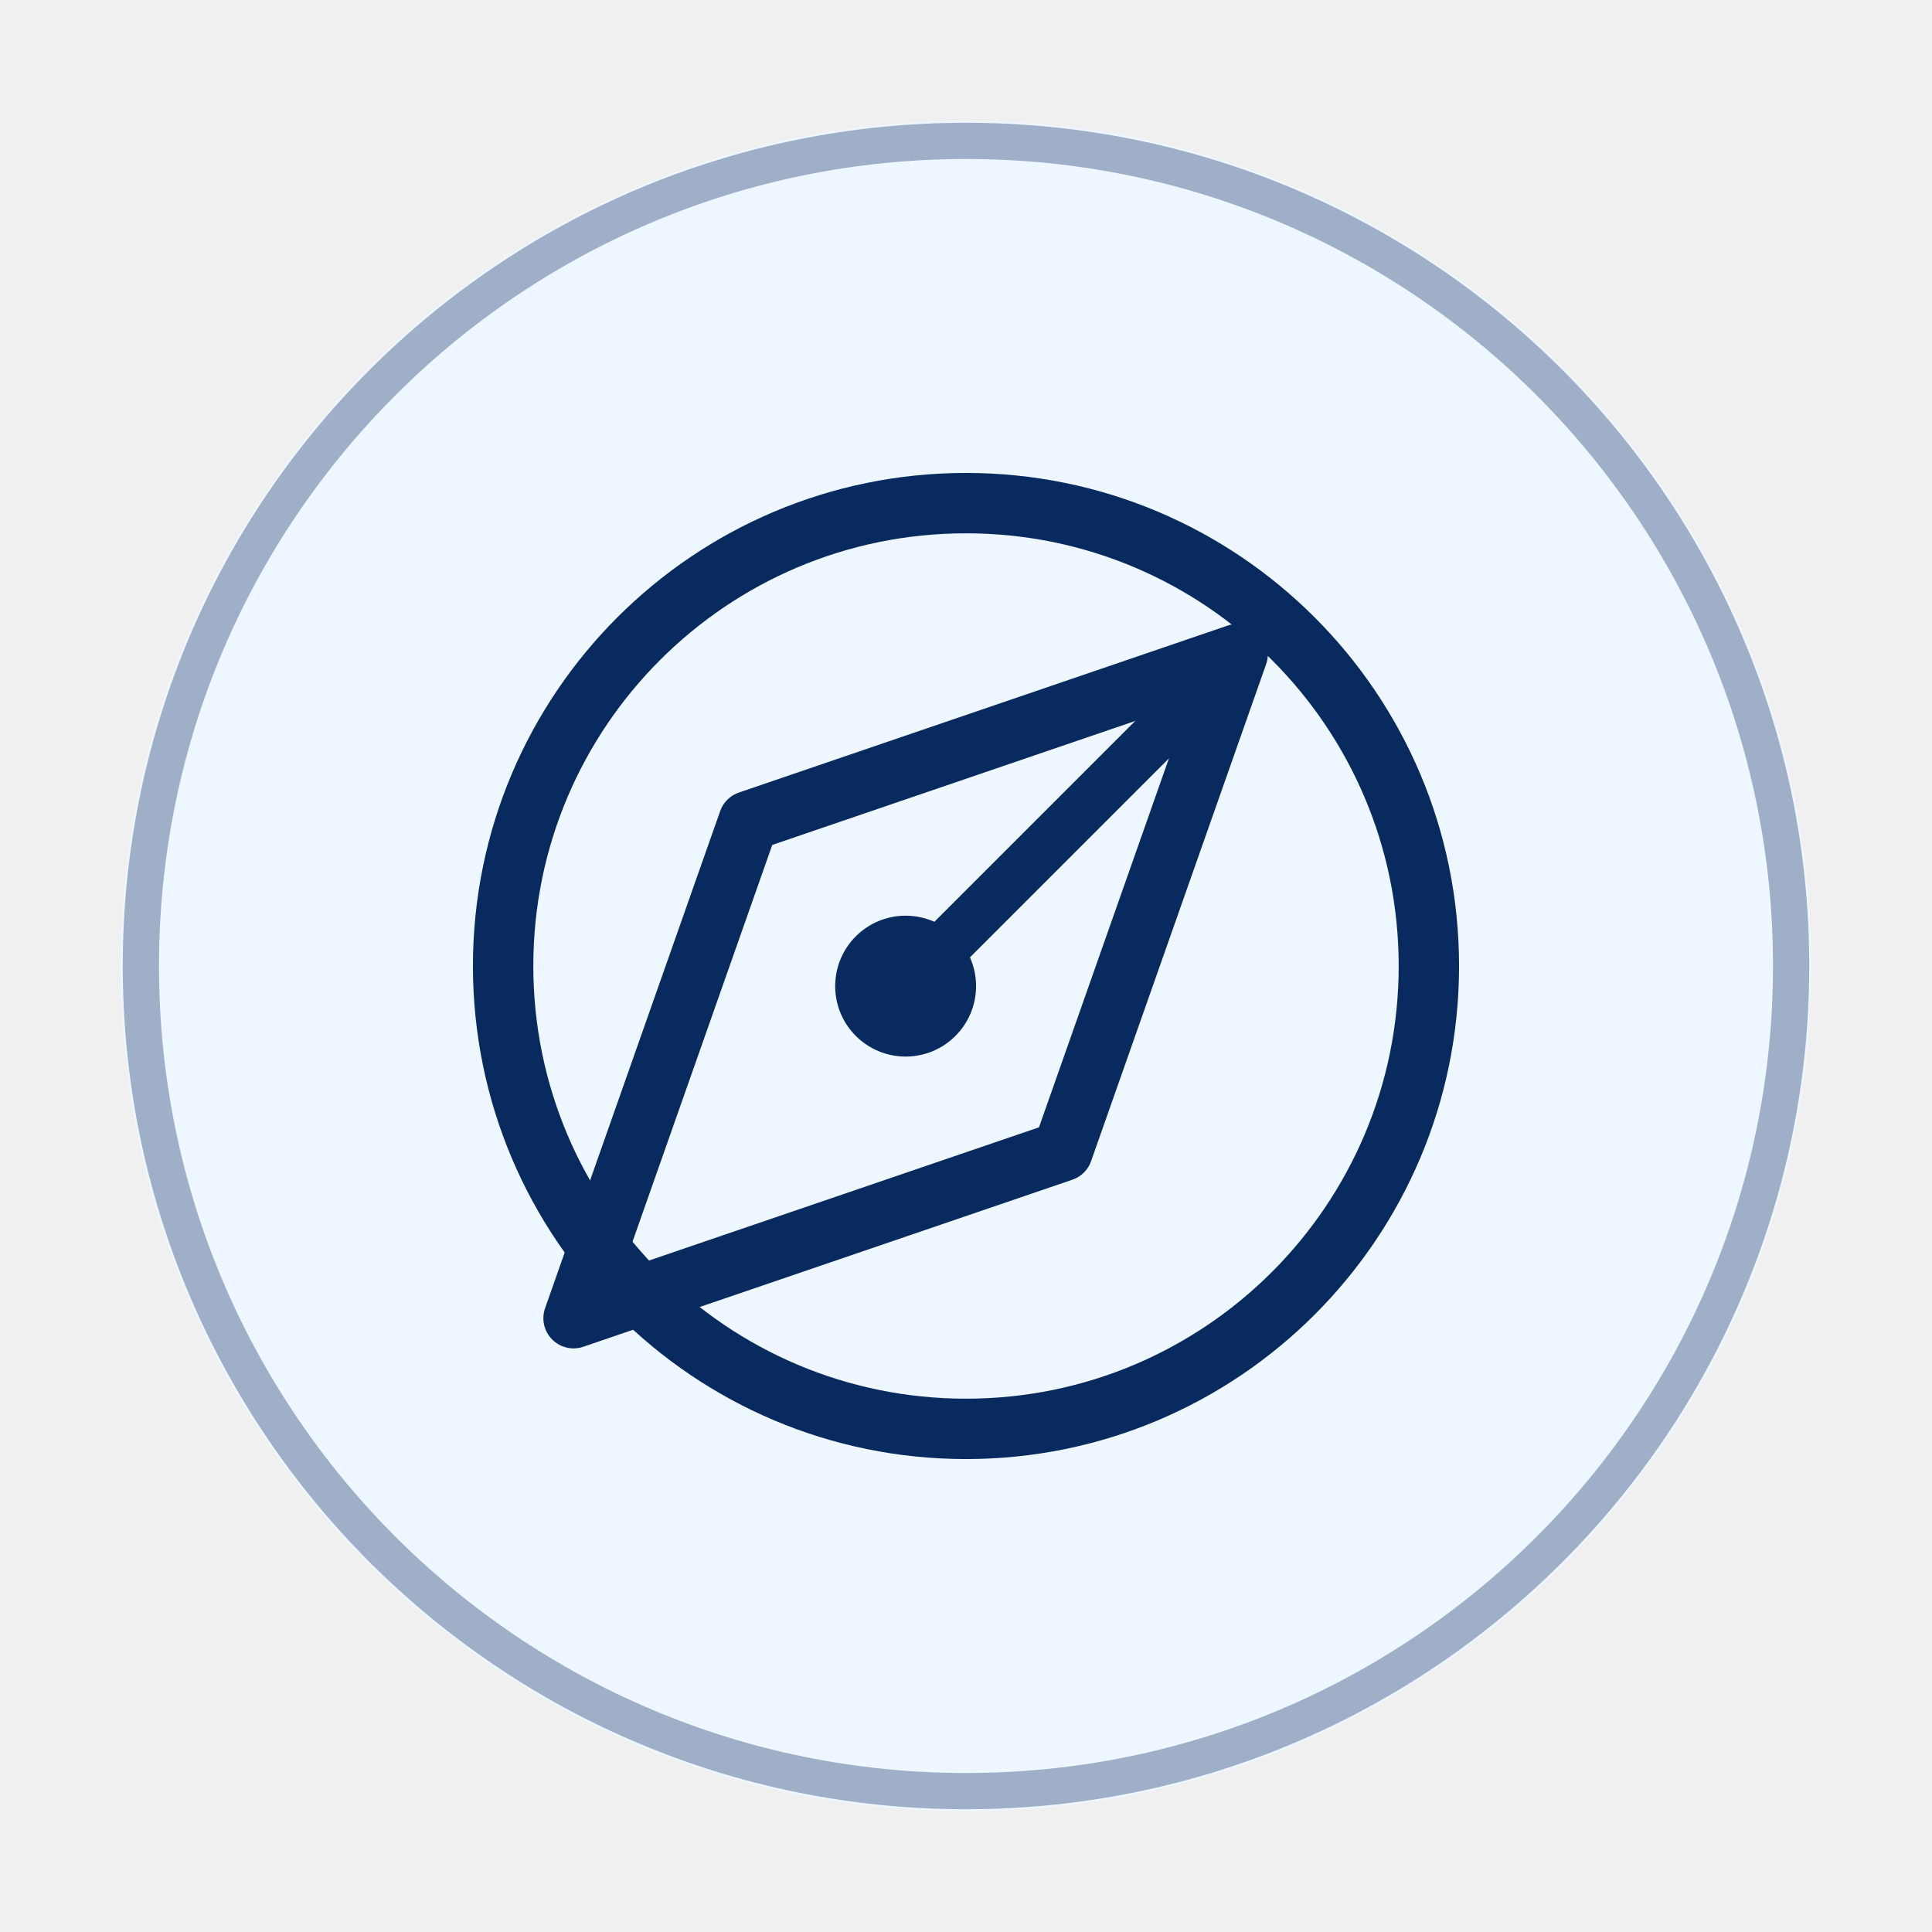
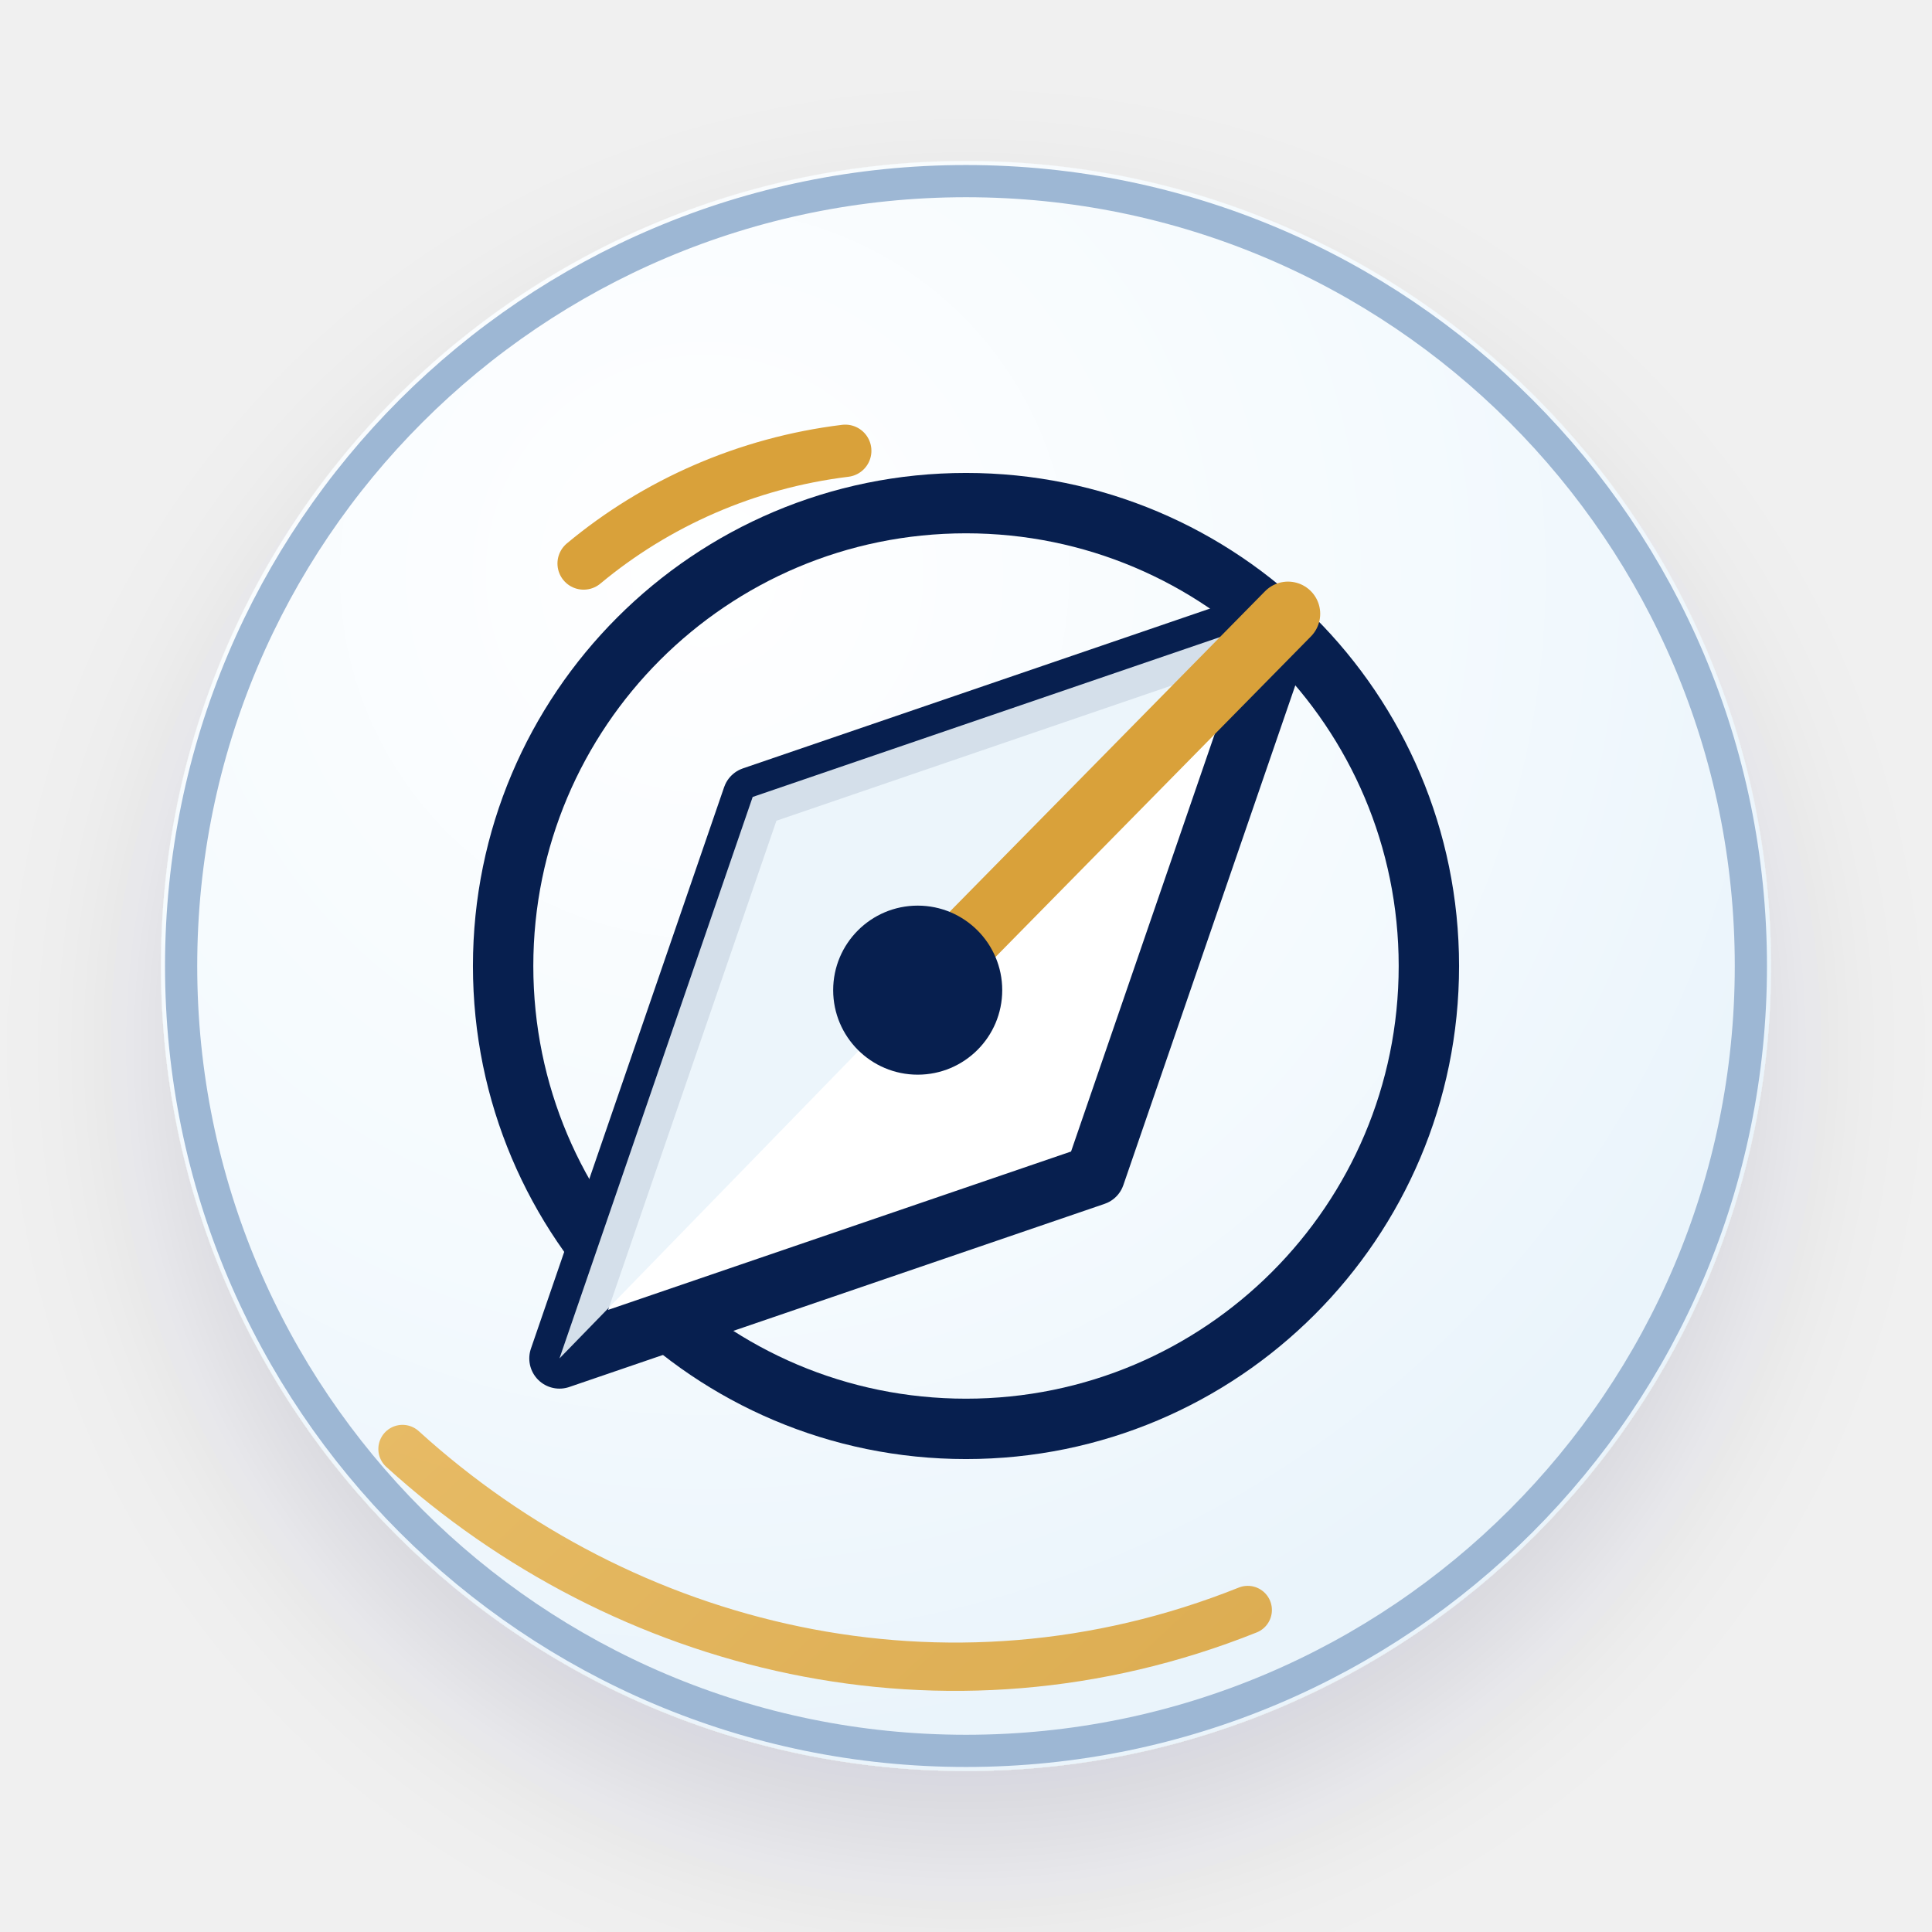
<svg xmlns="http://www.w3.org/2000/svg" viewBox="0 0 96 96" role="img" aria-labelledby="title desc">
-   <circle cx="48" cy="48" r="42" fill="#EEF6FF" />
-   <circle cx="48" cy="48" r="41" fill="none" stroke="#092A5E" stroke-width="1.8" opacity=".35" />
-   <circle cx="48" cy="48" r="23" fill="none" stroke="#092A5E" stroke-width="3" />
-   <path d="M61.5 32.5 52.8 57.2 28.5 65.5 37.2 40.8 61.5 32.5Z" fill="none" stroke="#092A5E" stroke-width="3" stroke-linejoin="round" />
-   <circle cx="45" cy="49" r="3.5" fill="#092A5E" />
-   <path d="M61.5 32.5 45 49" fill="none" stroke="#092A5E" stroke-width="2.5" stroke-linecap="round" />
+   <defs>
+     <radialGradient id="bg" cx="34%" cy="26%" r="72%">
+       <stop offset="0%" stop-color="#FFFFFF" />
+       <stop offset="62%" stop-color="#F4FAFE" />
+       <stop offset="100%" stop-color="#EAF4FB" />
+     </radialGradient>
+     <linearGradient id="goldStroke" x1="20" y1="18" x2="78" y2="80" gradientUnits="userSpaceOnUse">
+       <stop offset="0%" stop-color="#F0C56A" />
+       <stop offset="100%" stop-color="#D9A13A" />
+     </linearGradient>
+     <filter id="softShadow" x="-20%" y="-20%" width="140%" height="140%">
+       <feDropShadow dx="0" dy="4" stdDeviation="4" flood-color="#071F4F" flood-opacity="0.12" />
+     </filter>
+   </defs>
+   <circle cx="48" cy="48" r="40" fill="url(#bg)" filter="url(#softShadow)" />
+   <circle cx="48" cy="48" r="39" fill="none" stroke="#9DB7D4" stroke-width="1.6" />
+   <path d="M20 72C31 82 47 86 62 80" fill="none" stroke="url(#goldStroke)" stroke-width="2.4" stroke-linecap="round" opacity=".9" />
+   <circle cx="48" cy="48" r="23" fill="none" stroke="#071F4F" stroke-width="3" />
+   <path d="M64 30.5 54.4 58.4 27.8 67.5 37.4 39.6 64 30.5Z" fill="#fff" stroke="#071F4F" stroke-width="3" stroke-linejoin="round" />
+   <path d="M64 30.5 45.6 49.2 27.8 67.5l9.6-27.9L64 30.5Z" fill="#EAF4FB" opacity=".9" />
+   <path d="M64 30.5 45.6 49.2" fill="none" stroke="#D9A13A" stroke-width="3.2" stroke-linecap="round" />
+   <circle cx="45.6" cy="49.2" r="4.2" fill="#071F4F" />
+   <path d="M29 28c3.6-3 8.1-5 13-5.6" fill="none" stroke="#D9A13A" stroke-width="2.6" stroke-linecap="round" />
</svg>
